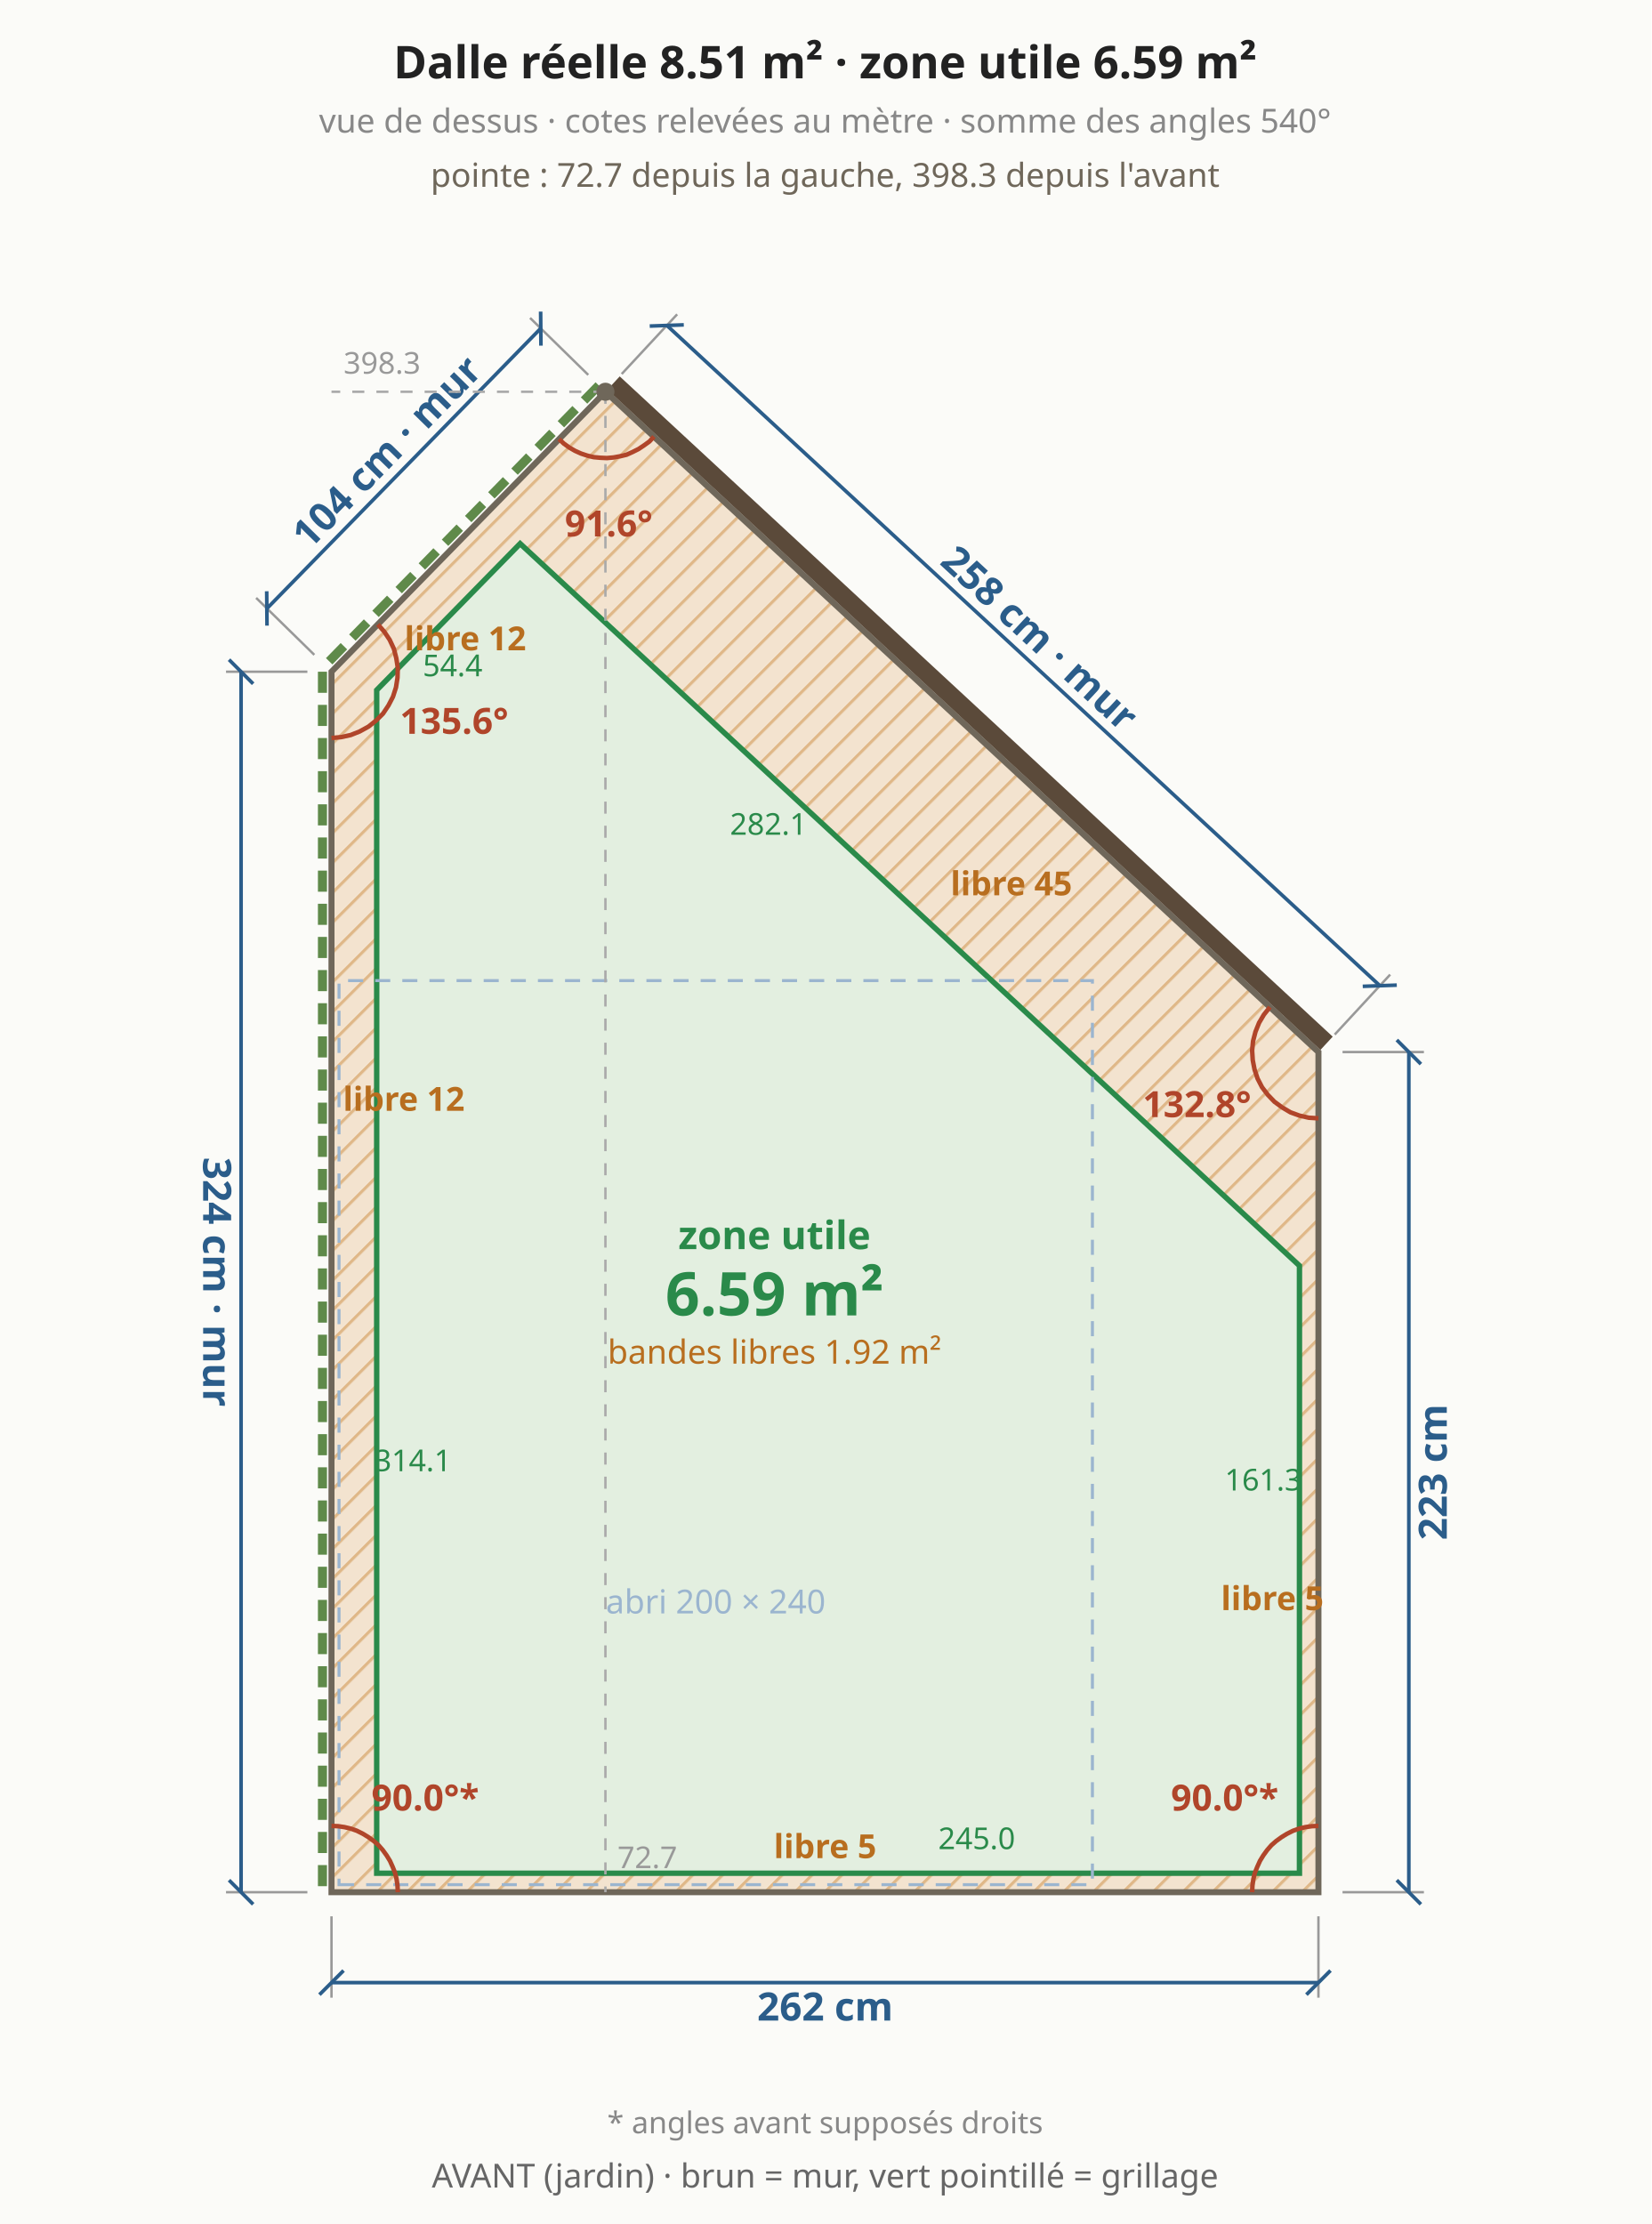
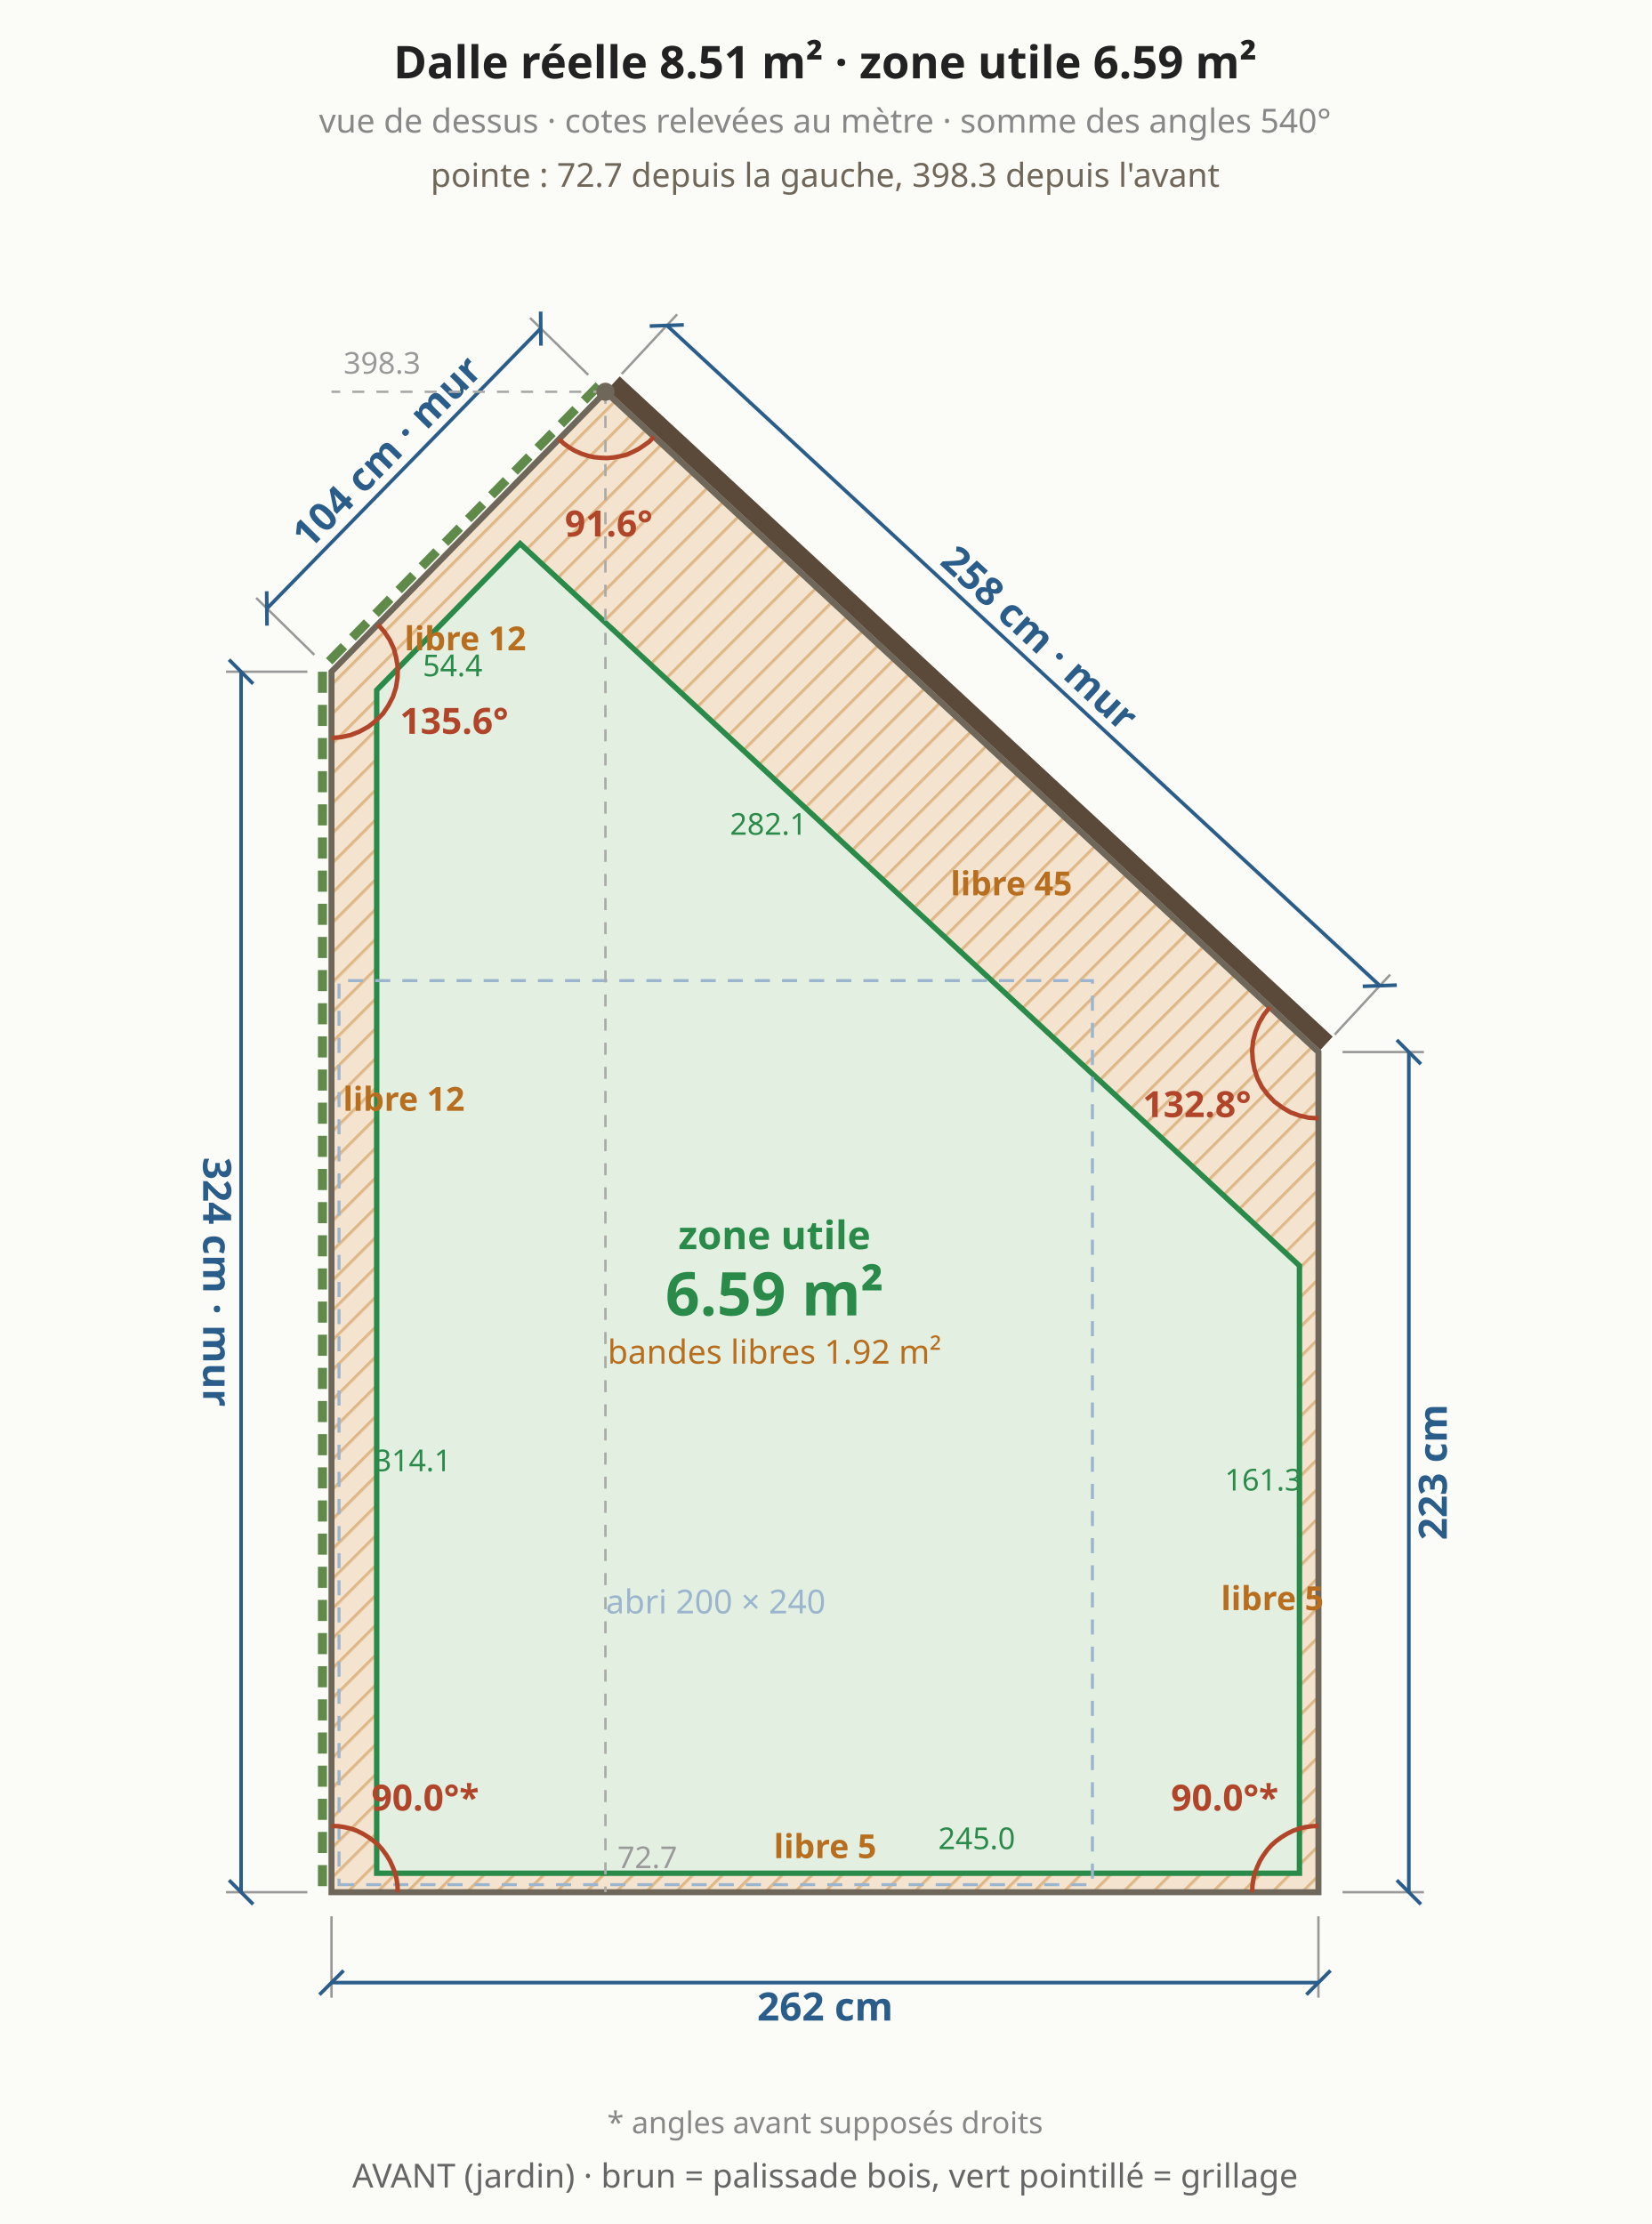
<svg xmlns="http://www.w3.org/2000/svg" viewBox="0 0 548 738" font-family="system-ui,sans-serif" font-size="13">
  <rect width="548" height="738" fill="#fbfbf8" />
  <defs>
    <pattern id="bande" width="7" height="7" patternUnits="userSpaceOnUse" patternTransform="rotate(45)">
      <rect width="7" height="7" fill="#f3e3cf" />
      <line x1="0" y1="0" x2="0" y2="7" stroke="#e0b98a" stroke-width="2" />
    </pattern>
  </defs>
  <polygon points="110.0,627.9 437.5,627.9 437.5,349.1 200.9,130.0 110.0,222.9" fill="url(#bande)" stroke="#6f675a" stroke-width="2" />
  <polygon points="125.0,621.6 431.2,621.6 431.2,420.0 172.6,180.4 125.0,229.0" fill="#e3efe0" stroke="#2a8a4a" stroke-width="1.8" />
  <polygon points="112.5,625.4 362.5,625.4 362.5,325.4 112.5,325.4" fill="none" stroke="#9bb5cf" stroke-width="1" stroke-dasharray="5 4" />
  <text x="237.5" y="535.4" text-anchor="middle" fill="#9bb5cf" font-size="11" font-weight="normal">abri 200 × 240</text>
  <line x1="110.0" y1="635.9" x2="110.0" y2="662.9" stroke="#999" stroke-width="0.8" />
  <line x1="437.5" y1="635.9" x2="437.5" y2="662.9" stroke="#999" stroke-width="0.8" />
  <line x1="110.0" y1="657.9" x2="437.5" y2="657.9" stroke="#2b5d8a" stroke-width="1.2" />
  <line x1="106.0" y1="661.9" x2="114.0" y2="653.9" stroke="#2b5d8a" stroke-width="1.2" />
  <line x1="433.5" y1="661.9" x2="441.5" y2="653.9" stroke="#2b5d8a" stroke-width="1.2" />
  <text x="273.8" y="665.9" text-anchor="middle" dominant-baseline="middle" fill="#2b5d8a" font-size="13" font-weight="bold" transform="rotate(0.0 273.8 665.9)">262 cm</text>
  <line x1="445.5" y1="627.9" x2="472.5" y2="627.9" stroke="#999" stroke-width="0.8" />
  <line x1="445.5" y1="349.1" x2="472.5" y2="349.1" stroke="#999" stroke-width="0.8" />
  <line x1="467.5" y1="627.9" x2="467.5" y2="349.1" stroke="#2b5d8a" stroke-width="1.2" />
  <line x1="471.5" y1="631.9" x2="463.5" y2="623.9" stroke="#2b5d8a" stroke-width="1.2" />
  <line x1="471.5" y1="353.1" x2="463.5" y2="345.1" stroke="#2b5d8a" stroke-width="1.2" />
  <text x="475.5" y="488.5" text-anchor="middle" dominant-baseline="middle" fill="#2b5d8a" font-size="13" font-weight="bold" transform="rotate(-90.0 475.5 488.5)">223 cm</text>
  <line x1="440.2" y1="346.2" x2="203.6" y2="127.1" stroke="#5b4a3a" stroke-width="6" />
  <line x1="442.9" y1="343.3" x2="461.3" y2="323.4" stroke="#999" stroke-width="0.8" />
  <line x1="206.3" y1="124.1" x2="224.7" y2="104.3" stroke="#999" stroke-width="0.8" />
  <line x1="457.9" y1="327.1" x2="221.3" y2="108.0" stroke="#2b5d8a" stroke-width="1.2" />
  <line x1="463.5" y1="326.9" x2="452.2" y2="327.3" stroke="#2b5d8a" stroke-width="1.2" />
  <line x1="226.9" y1="107.8" x2="215.6" y2="108.2" stroke="#2b5d8a" stroke-width="1.2" />
  <text x="345.0" y="211.7" text-anchor="middle" dominant-baseline="middle" fill="#2b5d8a" font-size="13" font-weight="bold" transform="rotate(42.8 345.0 211.7)">258 cm · mur</text>
  <line x1="198.7" y1="127.9" x2="107.9" y2="220.8" stroke="#5f8a4a" stroke-width="3" stroke-dasharray="7 4" />
  <line x1="195.2" y1="124.4" x2="175.9" y2="105.5" stroke="#999" stroke-width="0.8" />
  <line x1="104.3" y1="217.3" x2="85.0" y2="198.4" stroke="#999" stroke-width="0.8" />
  <line x1="179.4" y1="109.0" x2="88.6" y2="201.9" stroke="#2b5d8a" stroke-width="1.2" />
  <line x1="179.4" y1="103.4" x2="179.5" y2="114.7" stroke="#2b5d8a" stroke-width="1.2" />
  <line x1="88.5" y1="196.2" x2="88.6" y2="207.6" stroke="#2b5d8a" stroke-width="1.2" />
  <text x="128.3" y="149.9" text-anchor="middle" dominant-baseline="middle" fill="#2b5d8a" font-size="13" font-weight="bold" transform="rotate(-45.6 128.3 149.9)">104 cm · mur</text>
  <line x1="107.0" y1="222.9" x2="107.0" y2="627.9" stroke="#5f8a4a" stroke-width="3" stroke-dasharray="7 4" />
  <line x1="102.0" y1="222.9" x2="75.0" y2="222.9" stroke="#999" stroke-width="0.8" />
  <line x1="102.0" y1="627.9" x2="75.0" y2="627.9" stroke="#999" stroke-width="0.8" />
  <line x1="80.0" y1="222.9" x2="80.0" y2="627.9" stroke="#2b5d8a" stroke-width="1.2" />
  <line x1="76.0" y1="218.9" x2="84.0" y2="226.9" stroke="#2b5d8a" stroke-width="1.2" />
  <line x1="76.0" y1="623.9" x2="84.0" y2="631.9" stroke="#2b5d8a" stroke-width="1.2" />
  <text x="72.0" y="425.4" text-anchor="middle" dominant-baseline="middle" fill="#2b5d8a" font-size="13" font-weight="bold" transform="rotate(90.0 72.0 425.4)">324 cm · mur</text>
  <polyline points="132.0,627.9 131.9,625.7 131.6,623.6 131.1,621.5 130.3,619.5 129.4,617.5 128.3,615.7 127.0,613.9 125.6,612.3 124.0,610.9 122.2,609.6 120.4,608.5 118.4,607.5 116.4,606.8 114.3,606.3 112.2,606.0 110.0,605.9" fill="none" stroke="#b0452a" stroke-width="1.5" />
  <text x="141.1" y="600.8" text-anchor="middle" fill="#b0452a" font-size="12" font-weight="bold">90.0°*</text>
  <polyline points="437.5,605.9 435.3,606.0 433.2,606.3 431.1,606.8 429.1,607.5 427.1,608.5 425.3,609.6 423.5,610.9 421.9,612.3 420.5,613.9 419.2,615.7 418.1,617.5 417.2,619.5 416.4,621.5 415.9,623.6 415.6,625.7 415.5,627.9" fill="none" stroke="#b0452a" stroke-width="1.5" />
  <text x="406.4" y="600.8" text-anchor="middle" fill="#b0452a" font-size="12" font-weight="bold">90.0°*</text>
  <polyline points="421.4,334.2 419.4,336.7 417.8,339.4 416.6,342.4 415.8,345.5 415.5,348.6 415.7,351.8 416.3,354.9 417.3,357.9 418.8,360.8 420.7,363.3 422.9,365.6 425.5,367.5 428.2,369.1 431.2,370.2 434.3,370.9 437.5,371.1" fill="none" stroke="#b0452a" stroke-width="1.5" />
  <text x="397.2" y="370.7" text-anchor="middle" fill="#b0452a" font-size="12" font-weight="bold">132.8°</text>
  <polyline points="185.5,145.7 187.1,147.2 188.9,148.5 190.8,149.6 192.8,150.5 194.9,151.2 197.0,151.7 199.2,151.9 201.4,152.0 203.6,151.8 205.8,151.4 207.9,150.9 209.9,150.0 211.9,149.0 213.7,147.8 215.5,146.5 217.0,144.9" fill="none" stroke="#b0452a" stroke-width="1.5" />
  <text x="202.0" y="178.0" text-anchor="middle" fill="#b0452a" font-size="12" font-weight="bold">91.6°</text>
  <polyline points="110.0,244.9 113.2,244.6 116.4,243.9 119.4,242.7 122.3,241.1 124.8,239.1 127.1,236.8 128.9,234.1 130.4,231.2 131.4,228.1 131.9,224.9 132.0,221.6 131.5,218.4 130.7,215.3 129.3,212.3 127.5,209.6 125.4,207.2" fill="none" stroke="#b0452a" stroke-width="1.5" />
  <text x="150.7" y="243.5" text-anchor="middle" fill="#b0452a" font-size="12" font-weight="bold">135.6°</text>
  <line x1="200.9" y1="130.0" x2="200.9" y2="627.9" stroke="#aaa" stroke-width="0.8" stroke-dasharray="4 4" />
  <line x1="200.9" y1="130.0" x2="110.0" y2="130.0" stroke="#aaa" stroke-width="0.8" stroke-dasharray="4 4" />
  <circle cx="200.9" cy="130.0" r="3" fill="#6f675a" />
  <text x="273.8" y="62.0" text-anchor="middle" fill="#6f675a" font-size="11" font-weight="normal">pointe : 72.7 depuis la gauche, 398.3 depuis l'avant</text>
  <text x="204.9" y="619.9" text-anchor="start" fill="#999" font-size="10" font-weight="normal">72.7</text>
  <text x="114.0" y="124.0" text-anchor="start" fill="#999" font-size="10" font-weight="normal">398.3</text>
  <text x="273.8" y="616.6" text-anchor="middle" fill="#b86e1f" font-size="11" font-weight="bold">libre 5</text>
  <text x="422.2" y="534.3" text-anchor="middle" fill="#b86e1f" font-size="11" font-weight="bold">libre 5</text>
  <text x="335.6" y="297.1" text-anchor="middle" fill="#b86e1f" font-size="11" font-weight="bold">libre 45</text>
  <text x="154.4" y="215.8" text-anchor="middle" fill="#b86e1f" font-size="11" font-weight="bold">libre 12</text>
  <text x="134.0" y="368.6" text-anchor="middle" fill="#b86e1f" font-size="11" font-weight="bold">libre 12</text>
  <text x="324.1" y="613.6" text-anchor="middle" fill="#2a8a4a" font-size="10" font-weight="normal">245.0</text>
  <text x="419.2" y="494.6" text-anchor="middle" fill="#2a8a4a" font-size="10" font-weight="normal">161.3</text>
  <text x="255.0" y="277.0" text-anchor="middle" fill="#2a8a4a" font-size="10" font-weight="normal">282.1</text>
  <text x="150.2" y="224.4" text-anchor="middle" fill="#2a8a4a" font-size="10" font-weight="normal">54.4</text>
  <text x="137.0" y="488.2" text-anchor="middle" fill="#2a8a4a" font-size="10" font-weight="normal">314.1</text>
  <text x="257.0" y="414.5" text-anchor="middle" fill="#2a8a4a" font-size="13" font-weight="bold">zone utile</text>
  <text x="257.0" y="436.5" text-anchor="middle" fill="#2a8a4a" font-size="20" font-weight="bold">6.59 m²</text>
  <text x="257.0" y="452.5" text-anchor="middle" fill="#b86e1f" font-size="11" font-weight="normal">bandes libres 1.92 m²</text>
  <text x="273.8" y="26.0" text-anchor="middle" fill="#222" font-size="15" font-weight="bold">Dalle réelle 8.51 m² · zone utile 6.59 m²</text>
  <text x="273.8" y="44.0" text-anchor="middle" fill="#888" font-size="11" font-weight="normal">vue de dessus · cotes relevées au mètre · somme des angles 540°</text>
  <text x="273.8" y="707.9" text-anchor="middle" fill="#888" font-size="10" font-weight="normal">* angles avant supposés droits</text>
-   <text x="273.8" y="725.9" text-anchor="middle" fill="#666" font-size="11" font-weight="normal">AVANT (jardin) · brun = mur, vert pointillé = grillage</text>
+   <text x="273.8" y="725.9" text-anchor="middle" fill="#666" font-size="11" font-weight="normal">AVANT (jardin) · brun = palissade bois, vert pointillé = grillage</text>
</svg>
